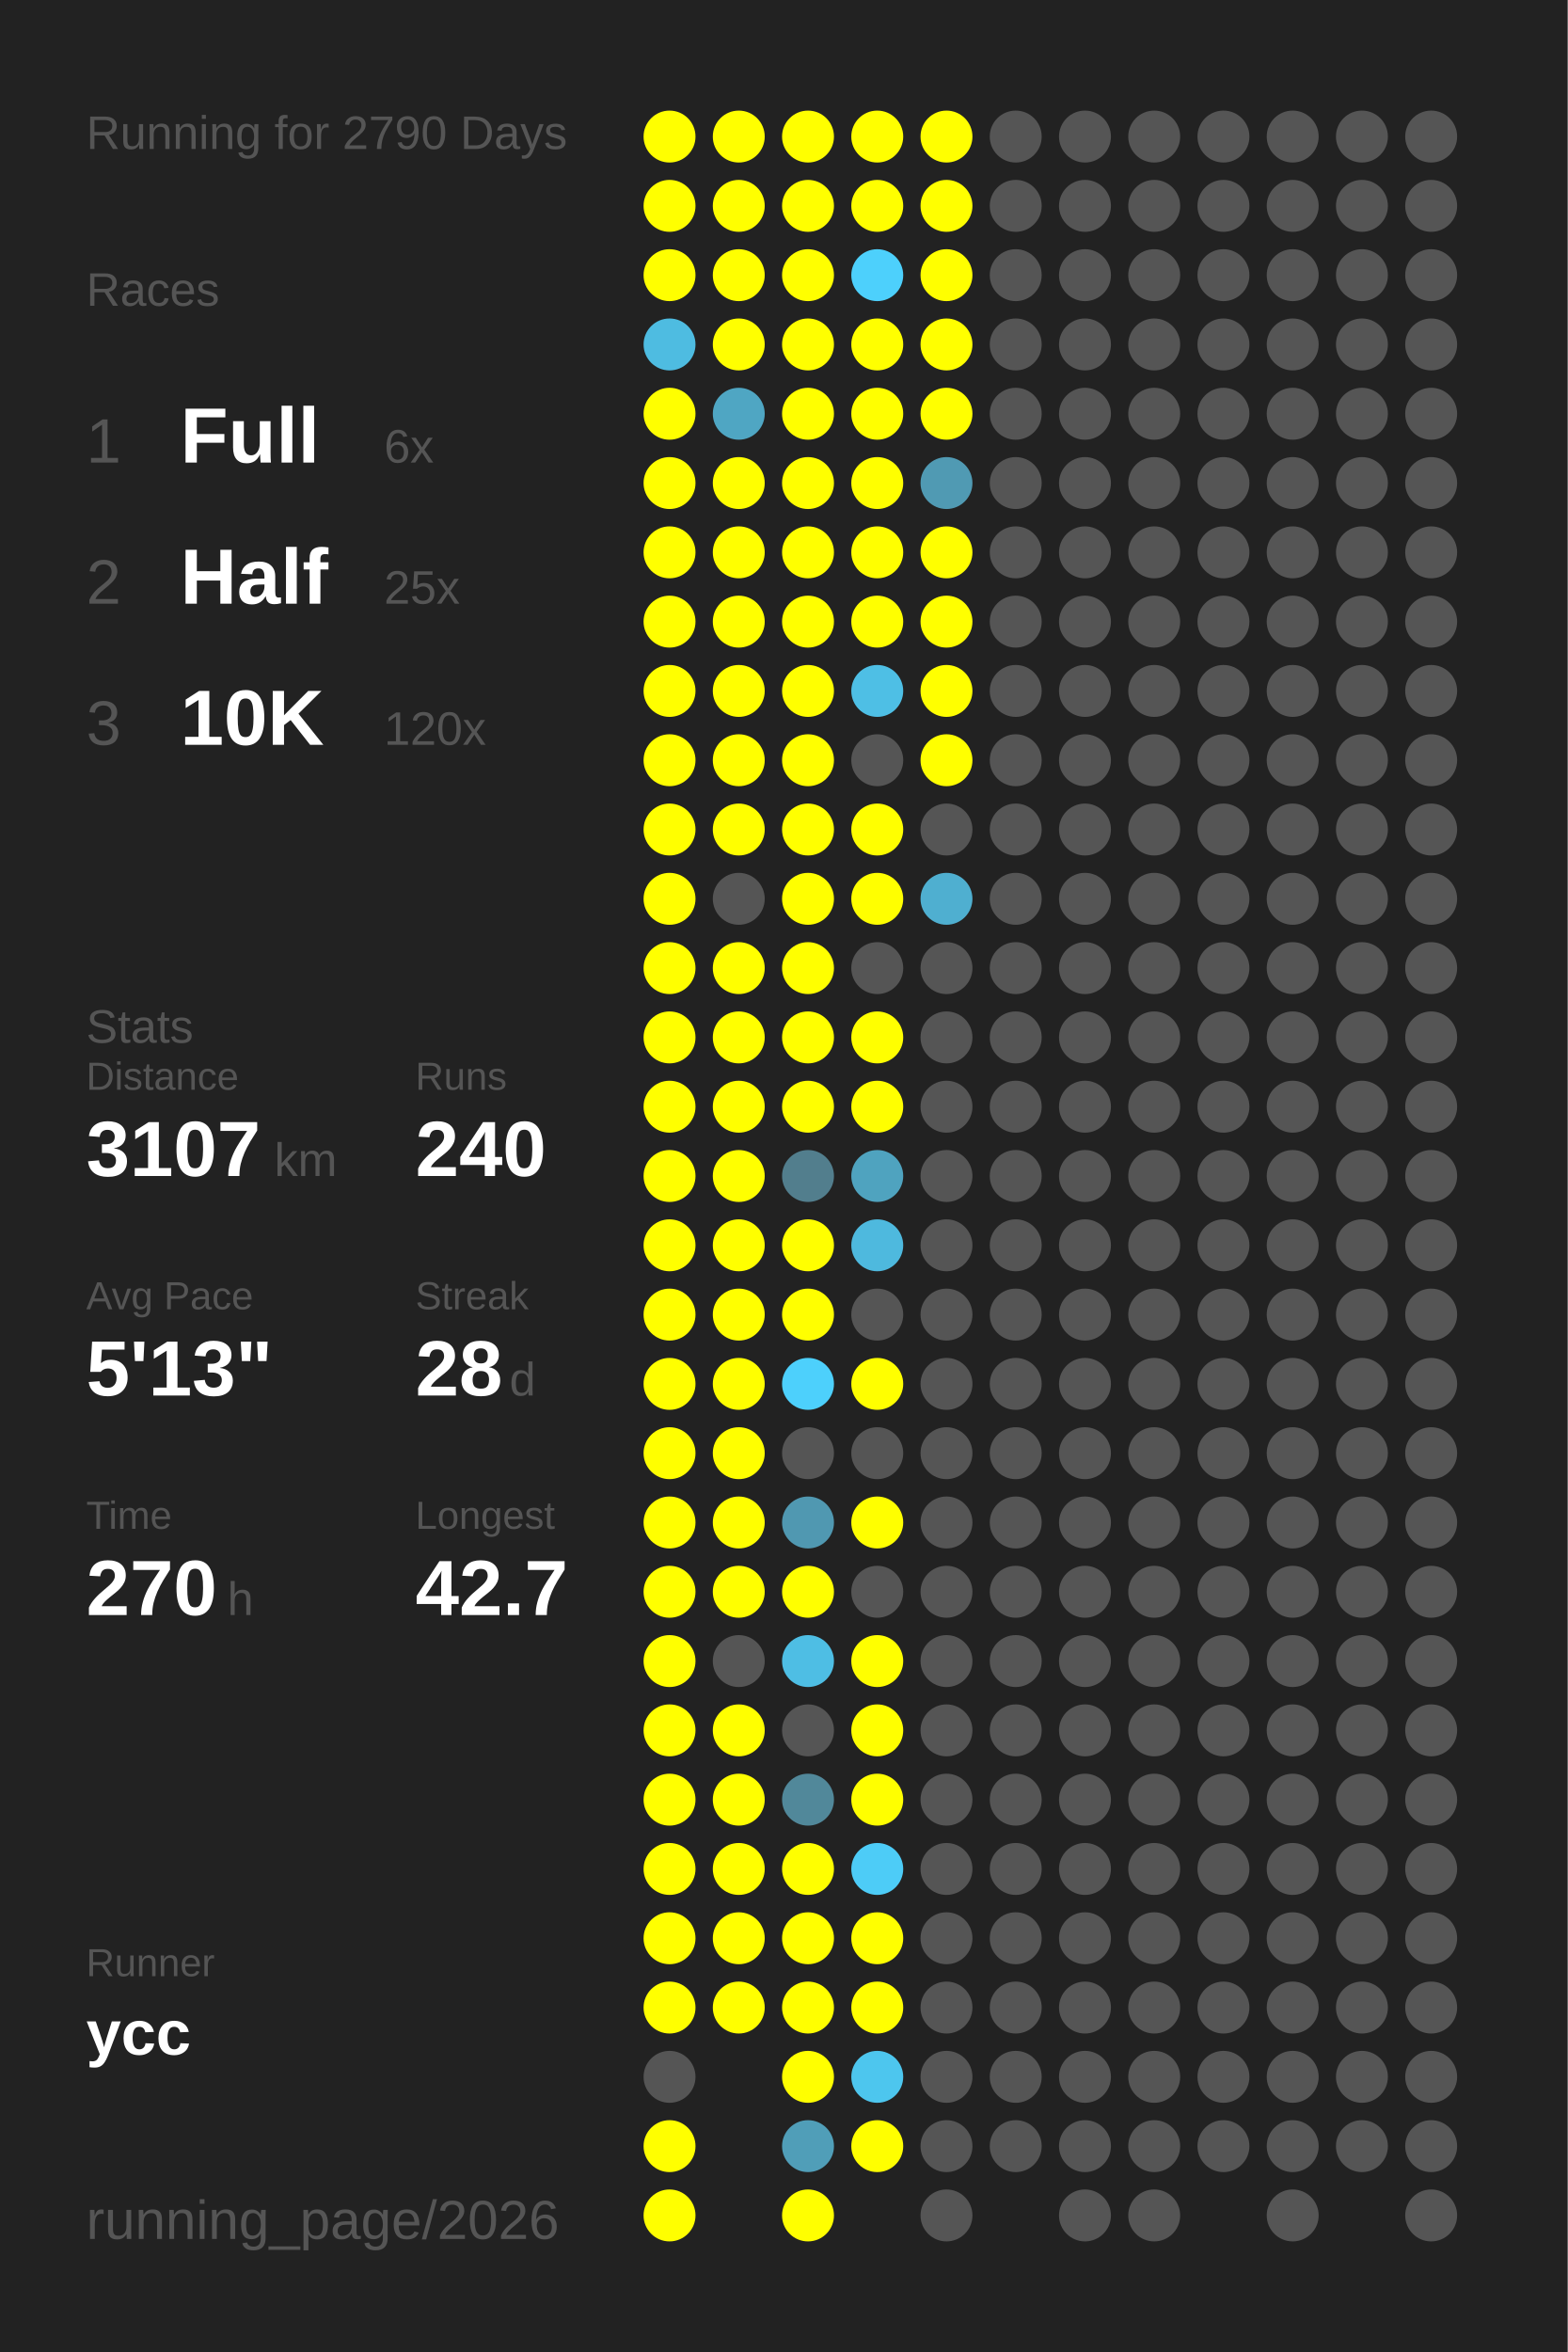
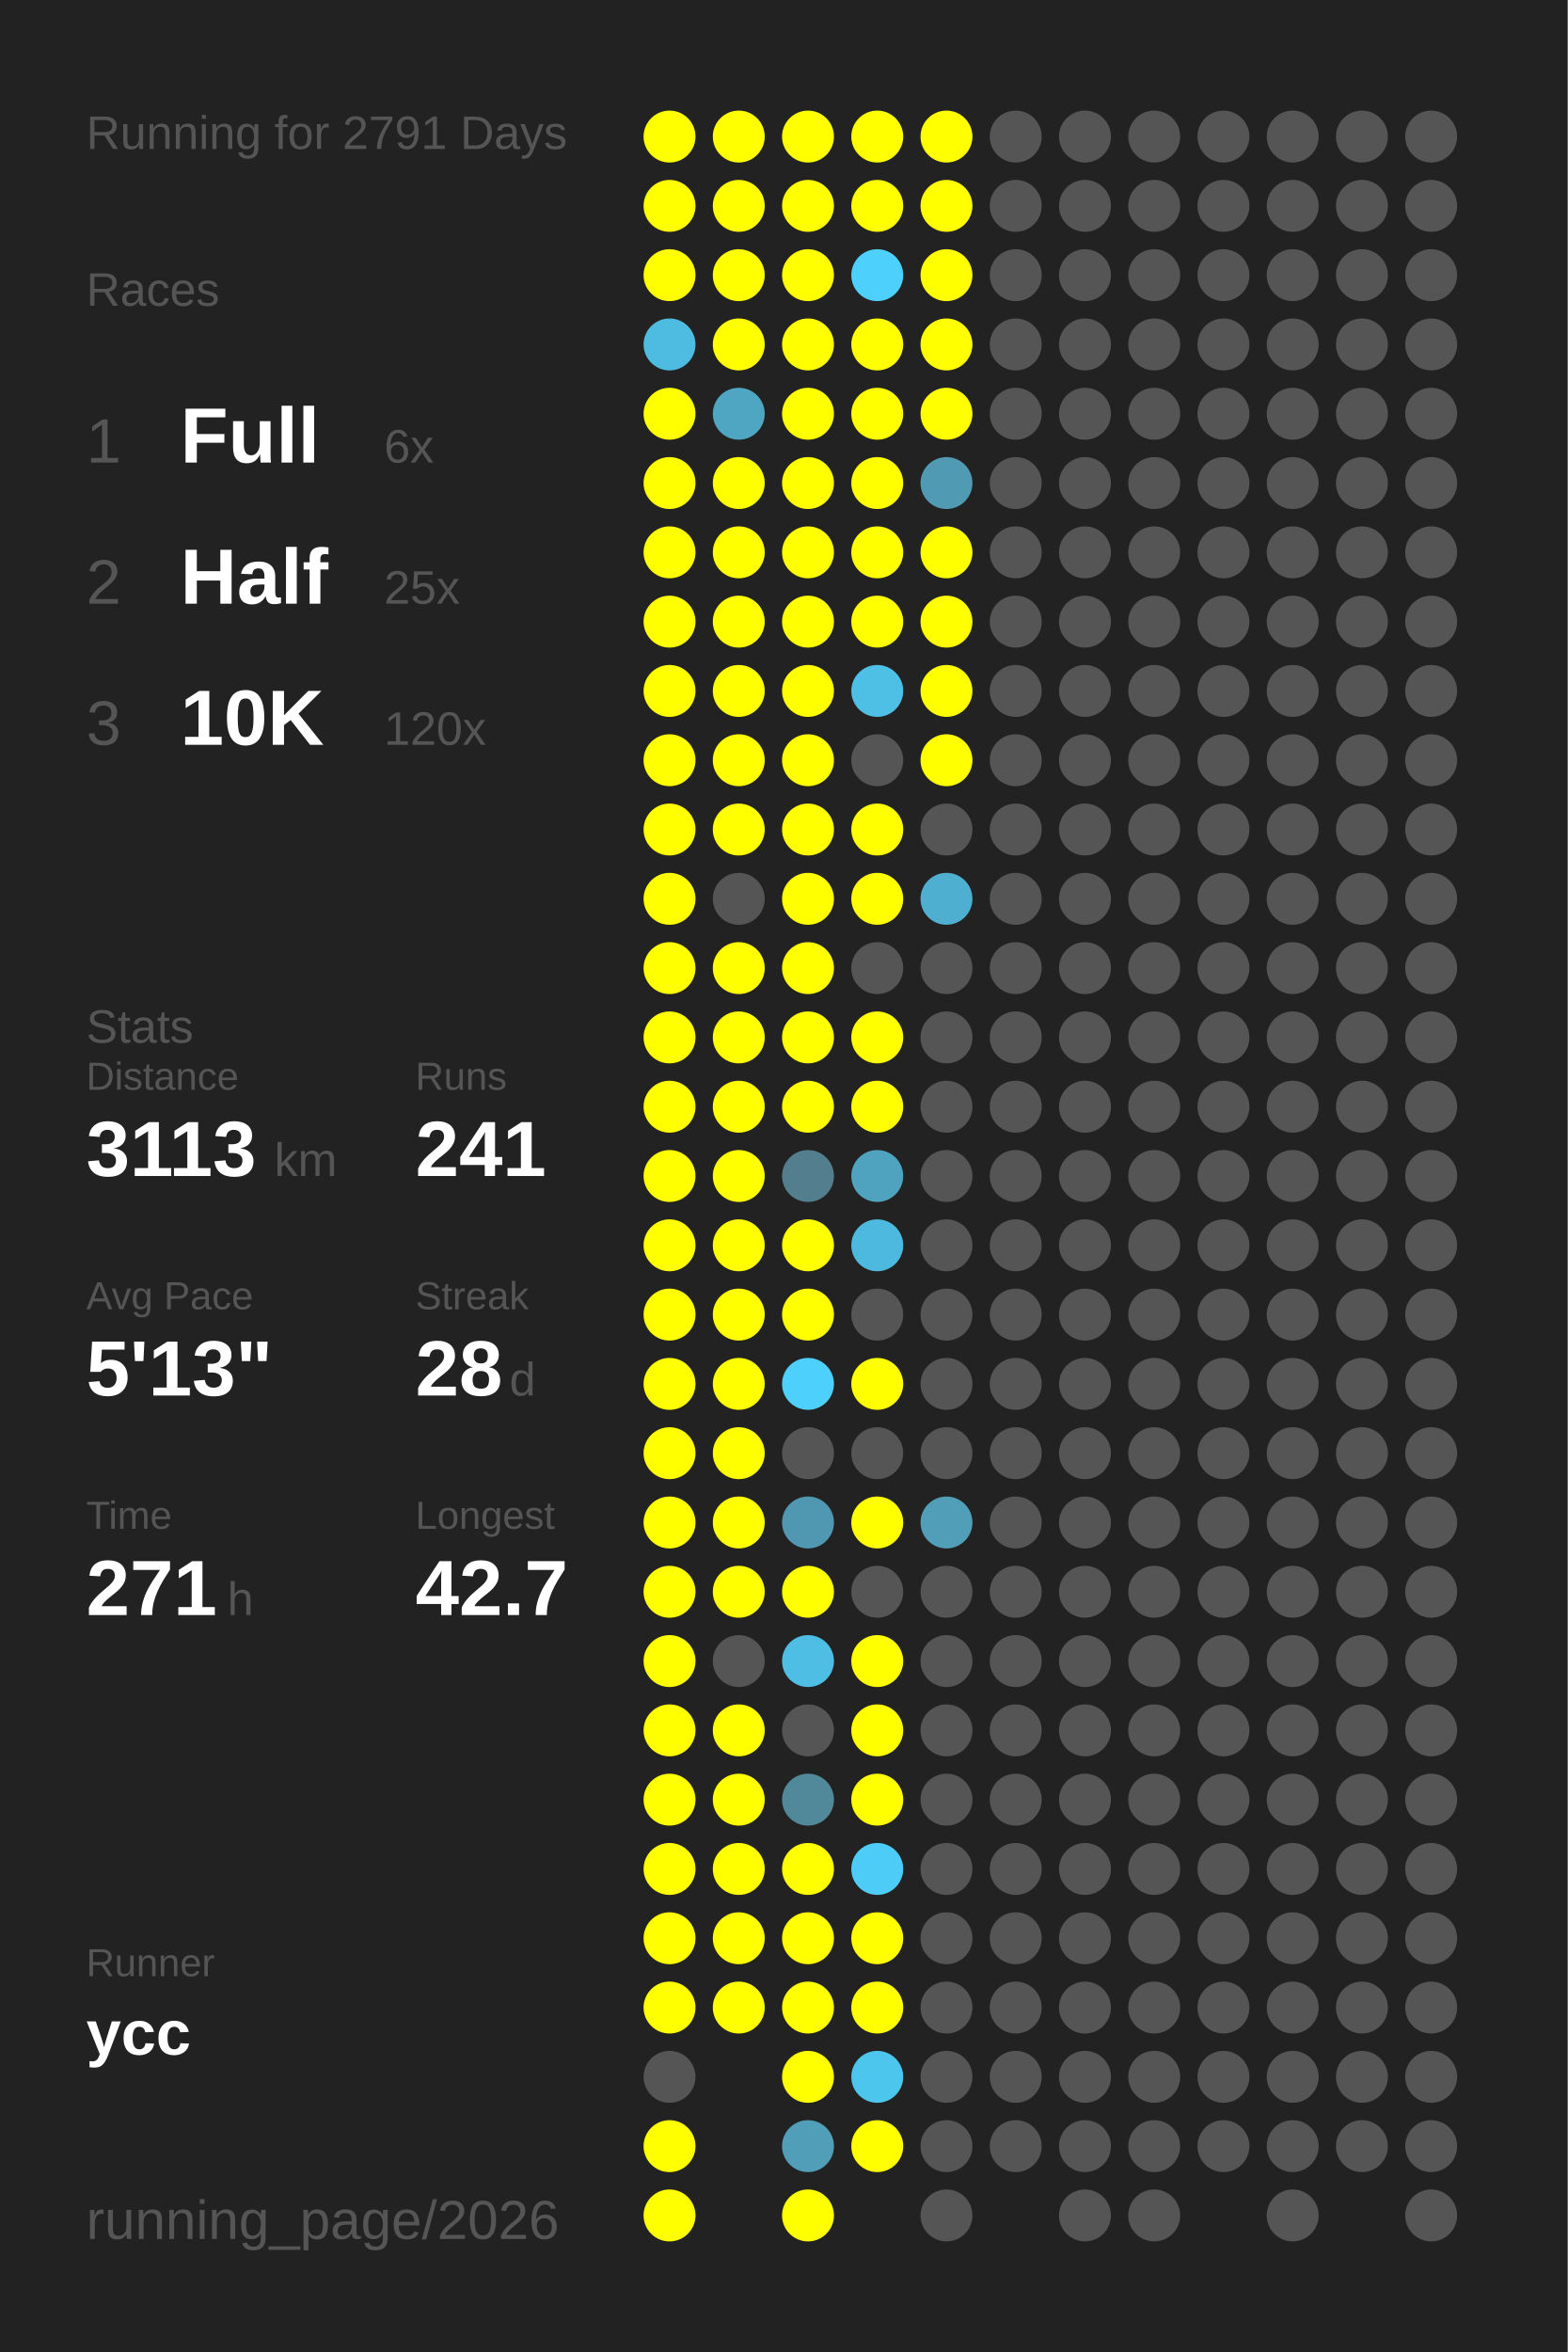
<svg xmlns="http://www.w3.org/2000/svg" baseProfile="full" height="300mm" version="1.1" viewBox="0,0,200,300" width="200mm">
  <defs />
  <rect fill="#222222" height="300" width="200" x="0" y="0" />
-   <text fill="#555555" style="font-size:6px; font-family:Arial;" x="11" y="19">Running for 2790 Days</text>
+   <text fill="#555555" style="font-size:6px; font-family:Arial;" x="11" y="19">Running for 2791 Days</text>
  <text fill="#555555" style="font-size:6px; font-family:Arial;" x="11" y="39">Races</text>
  <text fill="#555555" style="font-size:8px; font-family:Arial;" x="11" y="59">1</text>
  <text fill="#FFFFFF" style="font-size:10px; font-family:Arial; font-weight:bold;" x="23" y="59">Full</text>
  <text fill="#555555" style="font-size:6px; font-family:Arial;" x="49" y="59">6x</text>
  <text fill="#555555" style="font-size:8px; font-family:Arial;" x="11" y="77">2</text>
  <text fill="#FFFFFF" style="font-size:10px; font-family:Arial; font-weight:bold;" x="23" y="77">Half</text>
  <text fill="#555555" style="font-size:6px; font-family:Arial;" x="49" y="77">25x</text>
  <text fill="#555555" style="font-size:8px; font-family:Arial;" x="11" y="95">3</text>
  <text fill="#FFFFFF" style="font-size:10px; font-family:Arial; font-weight:bold;" x="23" y="95">10K</text>
  <text fill="#555555" style="font-size:6px; font-family:Arial;" x="49" y="95">120x</text>
  <text fill="#555555" style="font-size:6px; font-family:Arial;" x="11" y="133">Stats</text>
  <text fill="#555555" style="font-size:5px; font-family:Arial;" x="11" y="139">Distance</text>
-   <text fill="#FFFFFF" style="font-size:10px; font-family:Arial; font-weight:bold;" x="11" y="150">3107</text>
+   <text fill="#FFFFFF" style="font-size:10px; font-family:Arial; font-weight:bold;" x="11" y="150">3113</text>
  <text fill="#555555" style="font-size:6px; font-family:Arial;" x="35" y="150">km</text>
  <text fill="#555555" style="font-size:5px; font-family:Arial;" x="53" y="139">Runs</text>
-   <text fill="#FFFFFF" style="font-size:10px; font-family:Arial; font-weight:bold;" x="53" y="150">240</text>
+   <text fill="#FFFFFF" style="font-size:10px; font-family:Arial; font-weight:bold;" x="53" y="150">241</text>
  <text fill="#555555" style="font-size:5px; font-family:Arial;" x="11" y="167">Avg Pace</text>
  <text fill="#FFFFFF" style="font-size:10px; font-family:Arial; font-weight:bold;" x="11" y="178">5'13"</text>
  <text fill="#555555" style="font-size:5px; font-family:Arial;" x="53" y="167">Streak</text>
  <text fill="#FFFFFF" style="font-size:10px; font-family:Arial; font-weight:bold;" x="53" y="178">28</text>
  <text fill="#555555" style="font-size:6px; font-family:Arial;" x="65" y="178">d</text>
  <text fill="#555555" style="font-size:5px; font-family:Arial;" x="11" y="195">Time</text>
-   <text fill="#FFFFFF" style="font-size:10px; font-family:Arial; font-weight:bold;" x="11" y="206">270</text>
+   <text fill="#FFFFFF" style="font-size:10px; font-family:Arial; font-weight:bold;" x="11" y="206">271</text>
  <text fill="#555555" style="font-size:6px; font-family:Arial;" x="29" y="206">h</text>
  <text fill="#555555" style="font-size:5px; font-family:Arial;" x="53" y="195">Longest</text>
  <text fill="#FFFFFF" style="font-size:10px; font-family:Arial; font-weight:bold;" x="53" y="206">42.7</text>
  <text fill="#555555" style="font-size:5px; font-family:Arial;" x="11" y="252.065">Runner</text>
  <text fill="#FFFFFF" style="font-size:8px; font-family:Arial; font-weight:bold;" x="11" y="262.065">ycc</text>
  <text fill="#555555" style="font-size:7px; font-family:Arial;" x="11" y="285.581">running_page/2026</text>
  <circle cx="85.417" cy="17.419" fill="#FFFF00" r="3.312" />
  <circle cx="85.417" cy="26.258" fill="#FFFF00" r="3.312" />
  <circle cx="85.417" cy="35.097" fill="#FFFF00" r="3.312" />
  <circle cx="85.417" cy="43.935" fill="#4ebce1" r="3.312" />
  <circle cx="85.417" cy="52.774" fill="#FFFF00" r="3.312" />
  <circle cx="85.417" cy="61.613" fill="#FFFF00" r="3.312" />
  <circle cx="85.417" cy="70.452" fill="#FFFF00" r="3.312" />
  <circle cx="85.417" cy="79.29" fill="#FFFF00" r="3.312" />
  <circle cx="85.417" cy="88.129" fill="#FFFF00" r="3.312" />
  <circle cx="85.417" cy="96.968" fill="#FFFF00" r="3.312" />
  <circle cx="85.417" cy="105.806" fill="#FFFF00" r="3.312" />
  <circle cx="85.417" cy="114.645" fill="#FFFF00" r="3.312" />
  <circle cx="85.417" cy="123.484" fill="#FFFF00" r="3.312" />
  <circle cx="85.417" cy="132.323" fill="#FFFF00" r="3.312" />
  <circle cx="85.417" cy="141.161" fill="#FFFF00" r="3.312" />
  <circle cx="85.417" cy="150" fill="#FFFF00" r="3.312" />
  <circle cx="85.417" cy="158.839" fill="#FFFF00" r="3.312" />
  <circle cx="85.417" cy="167.677" fill="#FFFF00" r="3.312" />
  <circle cx="85.417" cy="176.516" fill="#FFFF00" r="3.312" />
  <circle cx="85.417" cy="185.355" fill="#FFFF00" r="3.312" />
  <circle cx="85.417" cy="194.194" fill="#FFFF00" r="3.312" />
  <circle cx="85.417" cy="203.032" fill="#FFFF00" r="3.312" />
  <circle cx="85.417" cy="211.871" fill="#FFFF00" r="3.312" />
  <circle cx="85.417" cy="220.71" fill="#FFFF00" r="3.312" />
  <circle cx="85.417" cy="229.548" fill="#FFFF00" r="3.312" />
  <circle cx="85.417" cy="238.387" fill="#FFFF00" r="3.312" />
  <circle cx="85.417" cy="247.226" fill="#FFFF00" r="3.312" />
  <circle cx="85.417" cy="256.065" fill="#FFFF00" r="3.312" />
  <circle cx="85.417" cy="264.903" fill="#555555" r="3.312" />
  <circle cx="85.417" cy="273.742" fill="#FFFF00" r="3.312" />
  <circle cx="85.417" cy="282.581" fill="#FFFF00" r="3.312" />
  <circle cx="94.25" cy="17.419" fill="#FFFF00" r="3.312" />
  <circle cx="94.25" cy="26.258" fill="#FFFF00" r="3.312" />
  <circle cx="94.25" cy="35.097" fill="#FFFF00" r="3.312" />
  <circle cx="94.25" cy="43.935" fill="#FFFF00" r="3.312" />
  <circle cx="94.25" cy="52.774" fill="#4fa6c3" r="3.312" />
  <circle cx="94.25" cy="61.613" fill="#FFFF00" r="3.312" />
  <circle cx="94.25" cy="70.452" fill="#FFFF00" r="3.312" />
  <circle cx="94.25" cy="79.29" fill="#FFFF00" r="3.312" />
  <circle cx="94.25" cy="88.129" fill="#FFFF00" r="3.312" />
  <circle cx="94.25" cy="96.968" fill="#FFFF00" r="3.312" />
  <circle cx="94.25" cy="105.806" fill="#FFFF00" r="3.312" />
  <circle cx="94.25" cy="114.645" fill="#555555" r="3.312" />
  <circle cx="94.25" cy="123.484" fill="#FFFF00" r="3.312" />
  <circle cx="94.25" cy="132.323" fill="#FFFF00" r="3.312" />
  <circle cx="94.25" cy="141.161" fill="#FFFF00" r="3.312" />
  <circle cx="94.25" cy="150" fill="#FFFF00" r="3.312" />
  <circle cx="94.25" cy="158.839" fill="#FFFF00" r="3.312" />
  <circle cx="94.25" cy="167.677" fill="#FFFF00" r="3.312" />
  <circle cx="94.25" cy="176.516" fill="#FFFF00" r="3.312" />
  <circle cx="94.25" cy="185.355" fill="#FFFF00" r="3.312" />
  <circle cx="94.25" cy="194.194" fill="#FFFF00" r="3.312" />
  <circle cx="94.25" cy="203.032" fill="#FFFF00" r="3.312" />
  <circle cx="94.25" cy="211.871" fill="#555555" r="3.312" />
  <circle cx="94.25" cy="220.71" fill="#FFFF00" r="3.312" />
  <circle cx="94.25" cy="229.548" fill="#FFFF00" r="3.312" />
  <circle cx="94.25" cy="238.387" fill="#FFFF00" r="3.312" />
  <circle cx="94.25" cy="247.226" fill="#FFFF00" r="3.312" />
  <circle cx="94.25" cy="256.065" fill="#FFFF00" r="3.312" />
  <circle cx="103.083" cy="17.419" fill="#FFFF00" r="3.312" />
  <circle cx="103.083" cy="26.258" fill="#FFFF00" r="3.312" />
  <circle cx="103.083" cy="35.097" fill="#FFFF00" r="3.312" />
  <circle cx="103.083" cy="43.935" fill="#FFFF00" r="3.312" />
  <circle cx="103.083" cy="52.774" fill="#FFFF00" r="3.312" />
  <circle cx="103.083" cy="61.613" fill="#FFFF00" r="3.312" />
  <circle cx="103.083" cy="70.452" fill="#FFFF00" r="3.312" />
  <circle cx="103.083" cy="79.29" fill="#FFFF00" r="3.312" />
  <circle cx="103.083" cy="88.129" fill="#FFFF00" r="3.312" />
  <circle cx="103.083" cy="96.968" fill="#FFFF00" r="3.312" />
  <circle cx="103.083" cy="105.806" fill="#FFFF00" r="3.312" />
  <circle cx="103.083" cy="114.645" fill="#FFFF00" r="3.312" />
  <circle cx="103.083" cy="123.484" fill="#FFFF00" r="3.312" />
  <circle cx="103.083" cy="132.323" fill="#FFFF00" r="3.312" />
  <circle cx="103.083" cy="141.161" fill="#FFFF00" r="3.312" />
  <circle cx="103.083" cy="150" fill="#527e8d" r="3.312" />
  <circle cx="103.083" cy="158.839" fill="#FFFF00" r="3.312" />
  <circle cx="103.083" cy="167.677" fill="#FFFF00" r="3.312" />
  <circle cx="103.083" cy="176.516" fill="#4dd0fc" r="3.312" />
  <circle cx="103.083" cy="185.355" fill="#555555" r="3.312" />
  <circle cx="103.083" cy="194.194" fill="#5098b1" r="3.312" />
  <circle cx="103.083" cy="203.032" fill="#FFFF00" r="3.312" />
  <circle cx="103.083" cy="211.871" fill="#4ebee4" r="3.312" />
  <circle cx="103.083" cy="220.71" fill="#555555" r="3.312" />
  <circle cx="103.083" cy="229.548" fill="#51889a" r="3.312" />
  <circle cx="103.083" cy="238.387" fill="#FFFF00" r="3.312" />
  <circle cx="103.083" cy="247.226" fill="#FFFF00" r="3.312" />
  <circle cx="103.083" cy="256.065" fill="#FFFF00" r="3.312" />
  <circle cx="103.083" cy="264.903" fill="#FFFF00" r="3.312" />
  <circle cx="103.083" cy="273.742" fill="#509eb8" r="3.312" />
  <circle cx="103.083" cy="282.581" fill="#FFFF00" r="3.312" />
  <circle cx="111.917" cy="17.419" fill="#FFFF00" r="3.312" />
  <circle cx="111.917" cy="26.258" fill="#FFFF00" r="3.312" />
  <circle cx="111.917" cy="35.097" fill="#4dd0fc" r="3.312" />
  <circle cx="111.917" cy="43.935" fill="#FFFF00" r="3.312" />
  <circle cx="111.917" cy="52.774" fill="#FFFF00" r="3.312" />
  <circle cx="111.917" cy="61.613" fill="#FFFF00" r="3.312" />
  <circle cx="111.917" cy="70.452" fill="#FFFF00" r="3.312" />
  <circle cx="111.917" cy="79.29" fill="#FFFF00" r="3.312" />
  <circle cx="111.917" cy="88.129" fill="#4ebfe5" r="3.312" />
  <circle cx="111.917" cy="96.968" fill="#555555" r="3.312" />
  <circle cx="111.917" cy="105.806" fill="#FFFF00" r="3.312" />
  <circle cx="111.917" cy="114.645" fill="#FFFF00" r="3.312" />
  <circle cx="111.917" cy="123.484" fill="#555555" r="3.312" />
  <circle cx="111.917" cy="132.323" fill="#FFFF00" r="3.312" />
  <circle cx="111.917" cy="141.161" fill="#FFFF00" r="3.312" />
  <circle cx="111.917" cy="150" fill="#4fa3bf" r="3.312" />
  <circle cx="111.917" cy="158.839" fill="#4eb9de" r="3.312" />
  <circle cx="111.917" cy="167.677" fill="#555555" r="3.312" />
  <circle cx="111.917" cy="176.516" fill="#FFFF00" r="3.312" />
  <circle cx="111.917" cy="185.355" fill="#555555" r="3.312" />
  <circle cx="111.917" cy="194.194" fill="#FFFF00" r="3.312" />
  <circle cx="111.917" cy="203.032" fill="#555555" r="3.312" />
  <circle cx="111.917" cy="211.871" fill="#FFFF00" r="3.312" />
  <circle cx="111.917" cy="220.71" fill="#FFFF00" r="3.312" />
  <circle cx="111.917" cy="229.548" fill="#FFFF00" r="3.312" />
  <circle cx="111.917" cy="238.387" fill="#4dccf7" r="3.312" />
  <circle cx="111.917" cy="247.226" fill="#FFFF00" r="3.312" />
  <circle cx="111.917" cy="256.065" fill="#FFFF00" r="3.312" />
  <circle cx="111.917" cy="264.903" fill="#4dc6ee" r="3.312" />
  <circle cx="111.917" cy="273.742" fill="#FFFF00" r="3.312" />
  <circle cx="120.75" cy="17.419" fill="#FFFF00" r="3.312" />
  <circle cx="120.75" cy="26.258" fill="#FFFF00" r="3.312" />
  <circle cx="120.75" cy="35.097" fill="#FFFF00" r="3.312" />
  <circle cx="120.75" cy="43.935" fill="#FFFF00" r="3.312" />
  <circle cx="120.75" cy="52.774" fill="#FFFF00" r="3.312" />
  <circle cx="120.75" cy="61.613" fill="#509ab3" r="3.312" />
  <circle cx="120.75" cy="70.452" fill="#FFFF00" r="3.312" />
  <circle cx="120.75" cy="79.29" fill="#FFFF00" r="3.312" />
  <circle cx="120.75" cy="88.129" fill="#FFFF00" r="3.312" />
  <circle cx="120.75" cy="96.968" fill="#FFFF00" r="3.312" />
  <circle cx="120.75" cy="105.806" fill="#555555" r="3.312" />
  <circle cx="120.75" cy="114.645" fill="#4fafd0" r="3.312" />
  <circle cx="120.75" cy="123.484" fill="#555555" r="3.312" />
  <circle cx="120.75" cy="132.323" fill="#555555" r="3.312" />
  <circle cx="120.75" cy="141.161" fill="#555555" r="3.312" />
  <circle cx="120.75" cy="150" fill="#555555" r="3.312" />
  <circle cx="120.75" cy="158.839" fill="#555555" r="3.312" />
  <circle cx="120.75" cy="167.677" fill="#555555" r="3.312" />
  <circle cx="120.75" cy="176.516" fill="#555555" r="3.312" />
  <circle cx="120.75" cy="185.355" fill="#555555" r="3.312" />
-   <circle cx="120.75" cy="194.194" fill="#555555" r="3.312" />
+   <circle cx="120.75" cy="194.194" fill="#509eb8" r="3.312" />
  <circle cx="120.75" cy="203.032" fill="#555555" r="3.312" />
  <circle cx="120.75" cy="211.871" fill="#555555" r="3.312" />
  <circle cx="120.75" cy="220.71" fill="#555555" r="3.312" />
  <circle cx="120.75" cy="229.548" fill="#555555" r="3.312" />
  <circle cx="120.75" cy="238.387" fill="#555555" r="3.312" />
  <circle cx="120.75" cy="247.226" fill="#555555" r="3.312" />
  <circle cx="120.75" cy="256.065" fill="#555555" r="3.312" />
  <circle cx="120.75" cy="264.903" fill="#555555" r="3.312" />
  <circle cx="120.75" cy="273.742" fill="#555555" r="3.312" />
  <circle cx="120.75" cy="282.581" fill="#555555" r="3.312" />
  <circle cx="129.583" cy="17.419" fill="#555555" r="3.312" />
  <circle cx="129.583" cy="26.258" fill="#555555" r="3.312" />
  <circle cx="129.583" cy="35.097" fill="#555555" r="3.312" />
  <circle cx="129.583" cy="43.935" fill="#555555" r="3.312" />
  <circle cx="129.583" cy="52.774" fill="#555555" r="3.312" />
  <circle cx="129.583" cy="61.613" fill="#555555" r="3.312" />
  <circle cx="129.583" cy="70.452" fill="#555555" r="3.312" />
  <circle cx="129.583" cy="79.29" fill="#555555" r="3.312" />
  <circle cx="129.583" cy="88.129" fill="#555555" r="3.312" />
  <circle cx="129.583" cy="96.968" fill="#555555" r="3.312" />
  <circle cx="129.583" cy="105.806" fill="#555555" r="3.312" />
  <circle cx="129.583" cy="114.645" fill="#555555" r="3.312" />
  <circle cx="129.583" cy="123.484" fill="#555555" r="3.312" />
  <circle cx="129.583" cy="132.323" fill="#555555" r="3.312" />
  <circle cx="129.583" cy="141.161" fill="#555555" r="3.312" />
  <circle cx="129.583" cy="150" fill="#555555" r="3.312" />
  <circle cx="129.583" cy="158.839" fill="#555555" r="3.312" />
  <circle cx="129.583" cy="167.677" fill="#555555" r="3.312" />
  <circle cx="129.583" cy="176.516" fill="#555555" r="3.312" />
  <circle cx="129.583" cy="185.355" fill="#555555" r="3.312" />
  <circle cx="129.583" cy="194.194" fill="#555555" r="3.312" />
  <circle cx="129.583" cy="203.032" fill="#555555" r="3.312" />
  <circle cx="129.583" cy="211.871" fill="#555555" r="3.312" />
  <circle cx="129.583" cy="220.71" fill="#555555" r="3.312" />
  <circle cx="129.583" cy="229.548" fill="#555555" r="3.312" />
  <circle cx="129.583" cy="238.387" fill="#555555" r="3.312" />
  <circle cx="129.583" cy="247.226" fill="#555555" r="3.312" />
  <circle cx="129.583" cy="256.065" fill="#555555" r="3.312" />
  <circle cx="129.583" cy="264.903" fill="#555555" r="3.312" />
  <circle cx="129.583" cy="273.742" fill="#555555" r="3.312" />
  <circle cx="138.417" cy="17.419" fill="#555555" r="3.312" />
  <circle cx="138.417" cy="26.258" fill="#555555" r="3.312" />
  <circle cx="138.417" cy="35.097" fill="#555555" r="3.312" />
  <circle cx="138.417" cy="43.935" fill="#555555" r="3.312" />
  <circle cx="138.417" cy="52.774" fill="#555555" r="3.312" />
  <circle cx="138.417" cy="61.613" fill="#555555" r="3.312" />
  <circle cx="138.417" cy="70.452" fill="#555555" r="3.312" />
  <circle cx="138.417" cy="79.29" fill="#555555" r="3.312" />
  <circle cx="138.417" cy="88.129" fill="#555555" r="3.312" />
  <circle cx="138.417" cy="96.968" fill="#555555" r="3.312" />
  <circle cx="138.417" cy="105.806" fill="#555555" r="3.312" />
  <circle cx="138.417" cy="114.645" fill="#555555" r="3.312" />
  <circle cx="138.417" cy="123.484" fill="#555555" r="3.312" />
  <circle cx="138.417" cy="132.323" fill="#555555" r="3.312" />
  <circle cx="138.417" cy="141.161" fill="#555555" r="3.312" />
  <circle cx="138.417" cy="150" fill="#555555" r="3.312" />
  <circle cx="138.417" cy="158.839" fill="#555555" r="3.312" />
  <circle cx="138.417" cy="167.677" fill="#555555" r="3.312" />
  <circle cx="138.417" cy="176.516" fill="#555555" r="3.312" />
  <circle cx="138.417" cy="185.355" fill="#555555" r="3.312" />
  <circle cx="138.417" cy="194.194" fill="#555555" r="3.312" />
  <circle cx="138.417" cy="203.032" fill="#555555" r="3.312" />
  <circle cx="138.417" cy="211.871" fill="#555555" r="3.312" />
  <circle cx="138.417" cy="220.71" fill="#555555" r="3.312" />
  <circle cx="138.417" cy="229.548" fill="#555555" r="3.312" />
  <circle cx="138.417" cy="238.387" fill="#555555" r="3.312" />
  <circle cx="138.417" cy="247.226" fill="#555555" r="3.312" />
  <circle cx="138.417" cy="256.065" fill="#555555" r="3.312" />
  <circle cx="138.417" cy="264.903" fill="#555555" r="3.312" />
  <circle cx="138.417" cy="273.742" fill="#555555" r="3.312" />
  <circle cx="138.417" cy="282.581" fill="#555555" r="3.312" />
  <circle cx="147.25" cy="17.419" fill="#555555" r="3.312" />
  <circle cx="147.25" cy="26.258" fill="#555555" r="3.312" />
  <circle cx="147.25" cy="35.097" fill="#555555" r="3.312" />
  <circle cx="147.25" cy="43.935" fill="#555555" r="3.312" />
  <circle cx="147.25" cy="52.774" fill="#555555" r="3.312" />
  <circle cx="147.25" cy="61.613" fill="#555555" r="3.312" />
  <circle cx="147.25" cy="70.452" fill="#555555" r="3.312" />
  <circle cx="147.25" cy="79.29" fill="#555555" r="3.312" />
  <circle cx="147.25" cy="88.129" fill="#555555" r="3.312" />
  <circle cx="147.25" cy="96.968" fill="#555555" r="3.312" />
  <circle cx="147.25" cy="105.806" fill="#555555" r="3.312" />
  <circle cx="147.25" cy="114.645" fill="#555555" r="3.312" />
  <circle cx="147.25" cy="123.484" fill="#555555" r="3.312" />
  <circle cx="147.25" cy="132.323" fill="#555555" r="3.312" />
  <circle cx="147.25" cy="141.161" fill="#555555" r="3.312" />
  <circle cx="147.25" cy="150" fill="#555555" r="3.312" />
  <circle cx="147.25" cy="158.839" fill="#555555" r="3.312" />
  <circle cx="147.25" cy="167.677" fill="#555555" r="3.312" />
  <circle cx="147.25" cy="176.516" fill="#555555" r="3.312" />
  <circle cx="147.25" cy="185.355" fill="#555555" r="3.312" />
  <circle cx="147.25" cy="194.194" fill="#555555" r="3.312" />
  <circle cx="147.25" cy="203.032" fill="#555555" r="3.312" />
  <circle cx="147.25" cy="211.871" fill="#555555" r="3.312" />
  <circle cx="147.25" cy="220.71" fill="#555555" r="3.312" />
  <circle cx="147.25" cy="229.548" fill="#555555" r="3.312" />
  <circle cx="147.25" cy="238.387" fill="#555555" r="3.312" />
  <circle cx="147.25" cy="247.226" fill="#555555" r="3.312" />
  <circle cx="147.25" cy="256.065" fill="#555555" r="3.312" />
  <circle cx="147.25" cy="264.903" fill="#555555" r="3.312" />
  <circle cx="147.25" cy="273.742" fill="#555555" r="3.312" />
  <circle cx="147.25" cy="282.581" fill="#555555" r="3.312" />
  <circle cx="156.083" cy="17.419" fill="#555555" r="3.312" />
  <circle cx="156.083" cy="26.258" fill="#555555" r="3.312" />
  <circle cx="156.083" cy="35.097" fill="#555555" r="3.312" />
  <circle cx="156.083" cy="43.935" fill="#555555" r="3.312" />
  <circle cx="156.083" cy="52.774" fill="#555555" r="3.312" />
  <circle cx="156.083" cy="61.613" fill="#555555" r="3.312" />
  <circle cx="156.083" cy="70.452" fill="#555555" r="3.312" />
  <circle cx="156.083" cy="79.29" fill="#555555" r="3.312" />
  <circle cx="156.083" cy="88.129" fill="#555555" r="3.312" />
  <circle cx="156.083" cy="96.968" fill="#555555" r="3.312" />
  <circle cx="156.083" cy="105.806" fill="#555555" r="3.312" />
  <circle cx="156.083" cy="114.645" fill="#555555" r="3.312" />
  <circle cx="156.083" cy="123.484" fill="#555555" r="3.312" />
  <circle cx="156.083" cy="132.323" fill="#555555" r="3.312" />
  <circle cx="156.083" cy="141.161" fill="#555555" r="3.312" />
  <circle cx="156.083" cy="150" fill="#555555" r="3.312" />
  <circle cx="156.083" cy="158.839" fill="#555555" r="3.312" />
  <circle cx="156.083" cy="167.677" fill="#555555" r="3.312" />
  <circle cx="156.083" cy="176.516" fill="#555555" r="3.312" />
  <circle cx="156.083" cy="185.355" fill="#555555" r="3.312" />
  <circle cx="156.083" cy="194.194" fill="#555555" r="3.312" />
  <circle cx="156.083" cy="203.032" fill="#555555" r="3.312" />
  <circle cx="156.083" cy="211.871" fill="#555555" r="3.312" />
  <circle cx="156.083" cy="220.71" fill="#555555" r="3.312" />
  <circle cx="156.083" cy="229.548" fill="#555555" r="3.312" />
  <circle cx="156.083" cy="238.387" fill="#555555" r="3.312" />
  <circle cx="156.083" cy="247.226" fill="#555555" r="3.312" />
  <circle cx="156.083" cy="256.065" fill="#555555" r="3.312" />
  <circle cx="156.083" cy="264.903" fill="#555555" r="3.312" />
  <circle cx="156.083" cy="273.742" fill="#555555" r="3.312" />
  <circle cx="164.917" cy="17.419" fill="#555555" r="3.312" />
  <circle cx="164.917" cy="26.258" fill="#555555" r="3.312" />
  <circle cx="164.917" cy="35.097" fill="#555555" r="3.312" />
  <circle cx="164.917" cy="43.935" fill="#555555" r="3.312" />
  <circle cx="164.917" cy="52.774" fill="#555555" r="3.312" />
  <circle cx="164.917" cy="61.613" fill="#555555" r="3.312" />
  <circle cx="164.917" cy="70.452" fill="#555555" r="3.312" />
  <circle cx="164.917" cy="79.29" fill="#555555" r="3.312" />
  <circle cx="164.917" cy="88.129" fill="#555555" r="3.312" />
  <circle cx="164.917" cy="96.968" fill="#555555" r="3.312" />
  <circle cx="164.917" cy="105.806" fill="#555555" r="3.312" />
  <circle cx="164.917" cy="114.645" fill="#555555" r="3.312" />
  <circle cx="164.917" cy="123.484" fill="#555555" r="3.312" />
  <circle cx="164.917" cy="132.323" fill="#555555" r="3.312" />
  <circle cx="164.917" cy="141.161" fill="#555555" r="3.312" />
  <circle cx="164.917" cy="150" fill="#555555" r="3.312" />
  <circle cx="164.917" cy="158.839" fill="#555555" r="3.312" />
  <circle cx="164.917" cy="167.677" fill="#555555" r="3.312" />
  <circle cx="164.917" cy="176.516" fill="#555555" r="3.312" />
  <circle cx="164.917" cy="185.355" fill="#555555" r="3.312" />
  <circle cx="164.917" cy="194.194" fill="#555555" r="3.312" />
  <circle cx="164.917" cy="203.032" fill="#555555" r="3.312" />
  <circle cx="164.917" cy="211.871" fill="#555555" r="3.312" />
  <circle cx="164.917" cy="220.71" fill="#555555" r="3.312" />
  <circle cx="164.917" cy="229.548" fill="#555555" r="3.312" />
  <circle cx="164.917" cy="238.387" fill="#555555" r="3.312" />
  <circle cx="164.917" cy="247.226" fill="#555555" r="3.312" />
  <circle cx="164.917" cy="256.065" fill="#555555" r="3.312" />
  <circle cx="164.917" cy="264.903" fill="#555555" r="3.312" />
  <circle cx="164.917" cy="273.742" fill="#555555" r="3.312" />
  <circle cx="164.917" cy="282.581" fill="#555555" r="3.312" />
  <circle cx="173.75" cy="17.419" fill="#555555" r="3.312" />
  <circle cx="173.75" cy="26.258" fill="#555555" r="3.312" />
  <circle cx="173.75" cy="35.097" fill="#555555" r="3.312" />
  <circle cx="173.75" cy="43.935" fill="#555555" r="3.312" />
  <circle cx="173.75" cy="52.774" fill="#555555" r="3.312" />
  <circle cx="173.75" cy="61.613" fill="#555555" r="3.312" />
  <circle cx="173.75" cy="70.452" fill="#555555" r="3.312" />
  <circle cx="173.75" cy="79.29" fill="#555555" r="3.312" />
  <circle cx="173.75" cy="88.129" fill="#555555" r="3.312" />
  <circle cx="173.75" cy="96.968" fill="#555555" r="3.312" />
  <circle cx="173.75" cy="105.806" fill="#555555" r="3.312" />
  <circle cx="173.75" cy="114.645" fill="#555555" r="3.312" />
  <circle cx="173.75" cy="123.484" fill="#555555" r="3.312" />
  <circle cx="173.75" cy="132.323" fill="#555555" r="3.312" />
  <circle cx="173.75" cy="141.161" fill="#555555" r="3.312" />
  <circle cx="173.75" cy="150" fill="#555555" r="3.312" />
  <circle cx="173.75" cy="158.839" fill="#555555" r="3.312" />
  <circle cx="173.75" cy="167.677" fill="#555555" r="3.312" />
  <circle cx="173.75" cy="176.516" fill="#555555" r="3.312" />
  <circle cx="173.75" cy="185.355" fill="#555555" r="3.312" />
  <circle cx="173.75" cy="194.194" fill="#555555" r="3.312" />
  <circle cx="173.75" cy="203.032" fill="#555555" r="3.312" />
  <circle cx="173.75" cy="211.871" fill="#555555" r="3.312" />
  <circle cx="173.75" cy="220.71" fill="#555555" r="3.312" />
  <circle cx="173.75" cy="229.548" fill="#555555" r="3.312" />
  <circle cx="173.75" cy="238.387" fill="#555555" r="3.312" />
  <circle cx="173.75" cy="247.226" fill="#555555" r="3.312" />
  <circle cx="173.75" cy="256.065" fill="#555555" r="3.312" />
  <circle cx="173.75" cy="264.903" fill="#555555" r="3.312" />
  <circle cx="173.75" cy="273.742" fill="#555555" r="3.312" />
  <circle cx="182.583" cy="17.419" fill="#555555" r="3.312" />
  <circle cx="182.583" cy="26.258" fill="#555555" r="3.312" />
  <circle cx="182.583" cy="35.097" fill="#555555" r="3.312" />
  <circle cx="182.583" cy="43.935" fill="#555555" r="3.312" />
  <circle cx="182.583" cy="52.774" fill="#555555" r="3.312" />
  <circle cx="182.583" cy="61.613" fill="#555555" r="3.312" />
  <circle cx="182.583" cy="70.452" fill="#555555" r="3.312" />
  <circle cx="182.583" cy="79.29" fill="#555555" r="3.312" />
  <circle cx="182.583" cy="88.129" fill="#555555" r="3.312" />
  <circle cx="182.583" cy="96.968" fill="#555555" r="3.312" />
  <circle cx="182.583" cy="105.806" fill="#555555" r="3.312" />
  <circle cx="182.583" cy="114.645" fill="#555555" r="3.312" />
  <circle cx="182.583" cy="123.484" fill="#555555" r="3.312" />
  <circle cx="182.583" cy="132.323" fill="#555555" r="3.312" />
  <circle cx="182.583" cy="141.161" fill="#555555" r="3.312" />
  <circle cx="182.583" cy="150" fill="#555555" r="3.312" />
  <circle cx="182.583" cy="158.839" fill="#555555" r="3.312" />
  <circle cx="182.583" cy="167.677" fill="#555555" r="3.312" />
  <circle cx="182.583" cy="176.516" fill="#555555" r="3.312" />
  <circle cx="182.583" cy="185.355" fill="#555555" r="3.312" />
  <circle cx="182.583" cy="194.194" fill="#555555" r="3.312" />
  <circle cx="182.583" cy="203.032" fill="#555555" r="3.312" />
  <circle cx="182.583" cy="211.871" fill="#555555" r="3.312" />
  <circle cx="182.583" cy="220.71" fill="#555555" r="3.312" />
  <circle cx="182.583" cy="229.548" fill="#555555" r="3.312" />
  <circle cx="182.583" cy="238.387" fill="#555555" r="3.312" />
  <circle cx="182.583" cy="247.226" fill="#555555" r="3.312" />
  <circle cx="182.583" cy="256.065" fill="#555555" r="3.312" />
  <circle cx="182.583" cy="264.903" fill="#555555" r="3.312" />
  <circle cx="182.583" cy="273.742" fill="#555555" r="3.312" />
  <circle cx="182.583" cy="282.581" fill="#555555" r="3.312" />
</svg>
